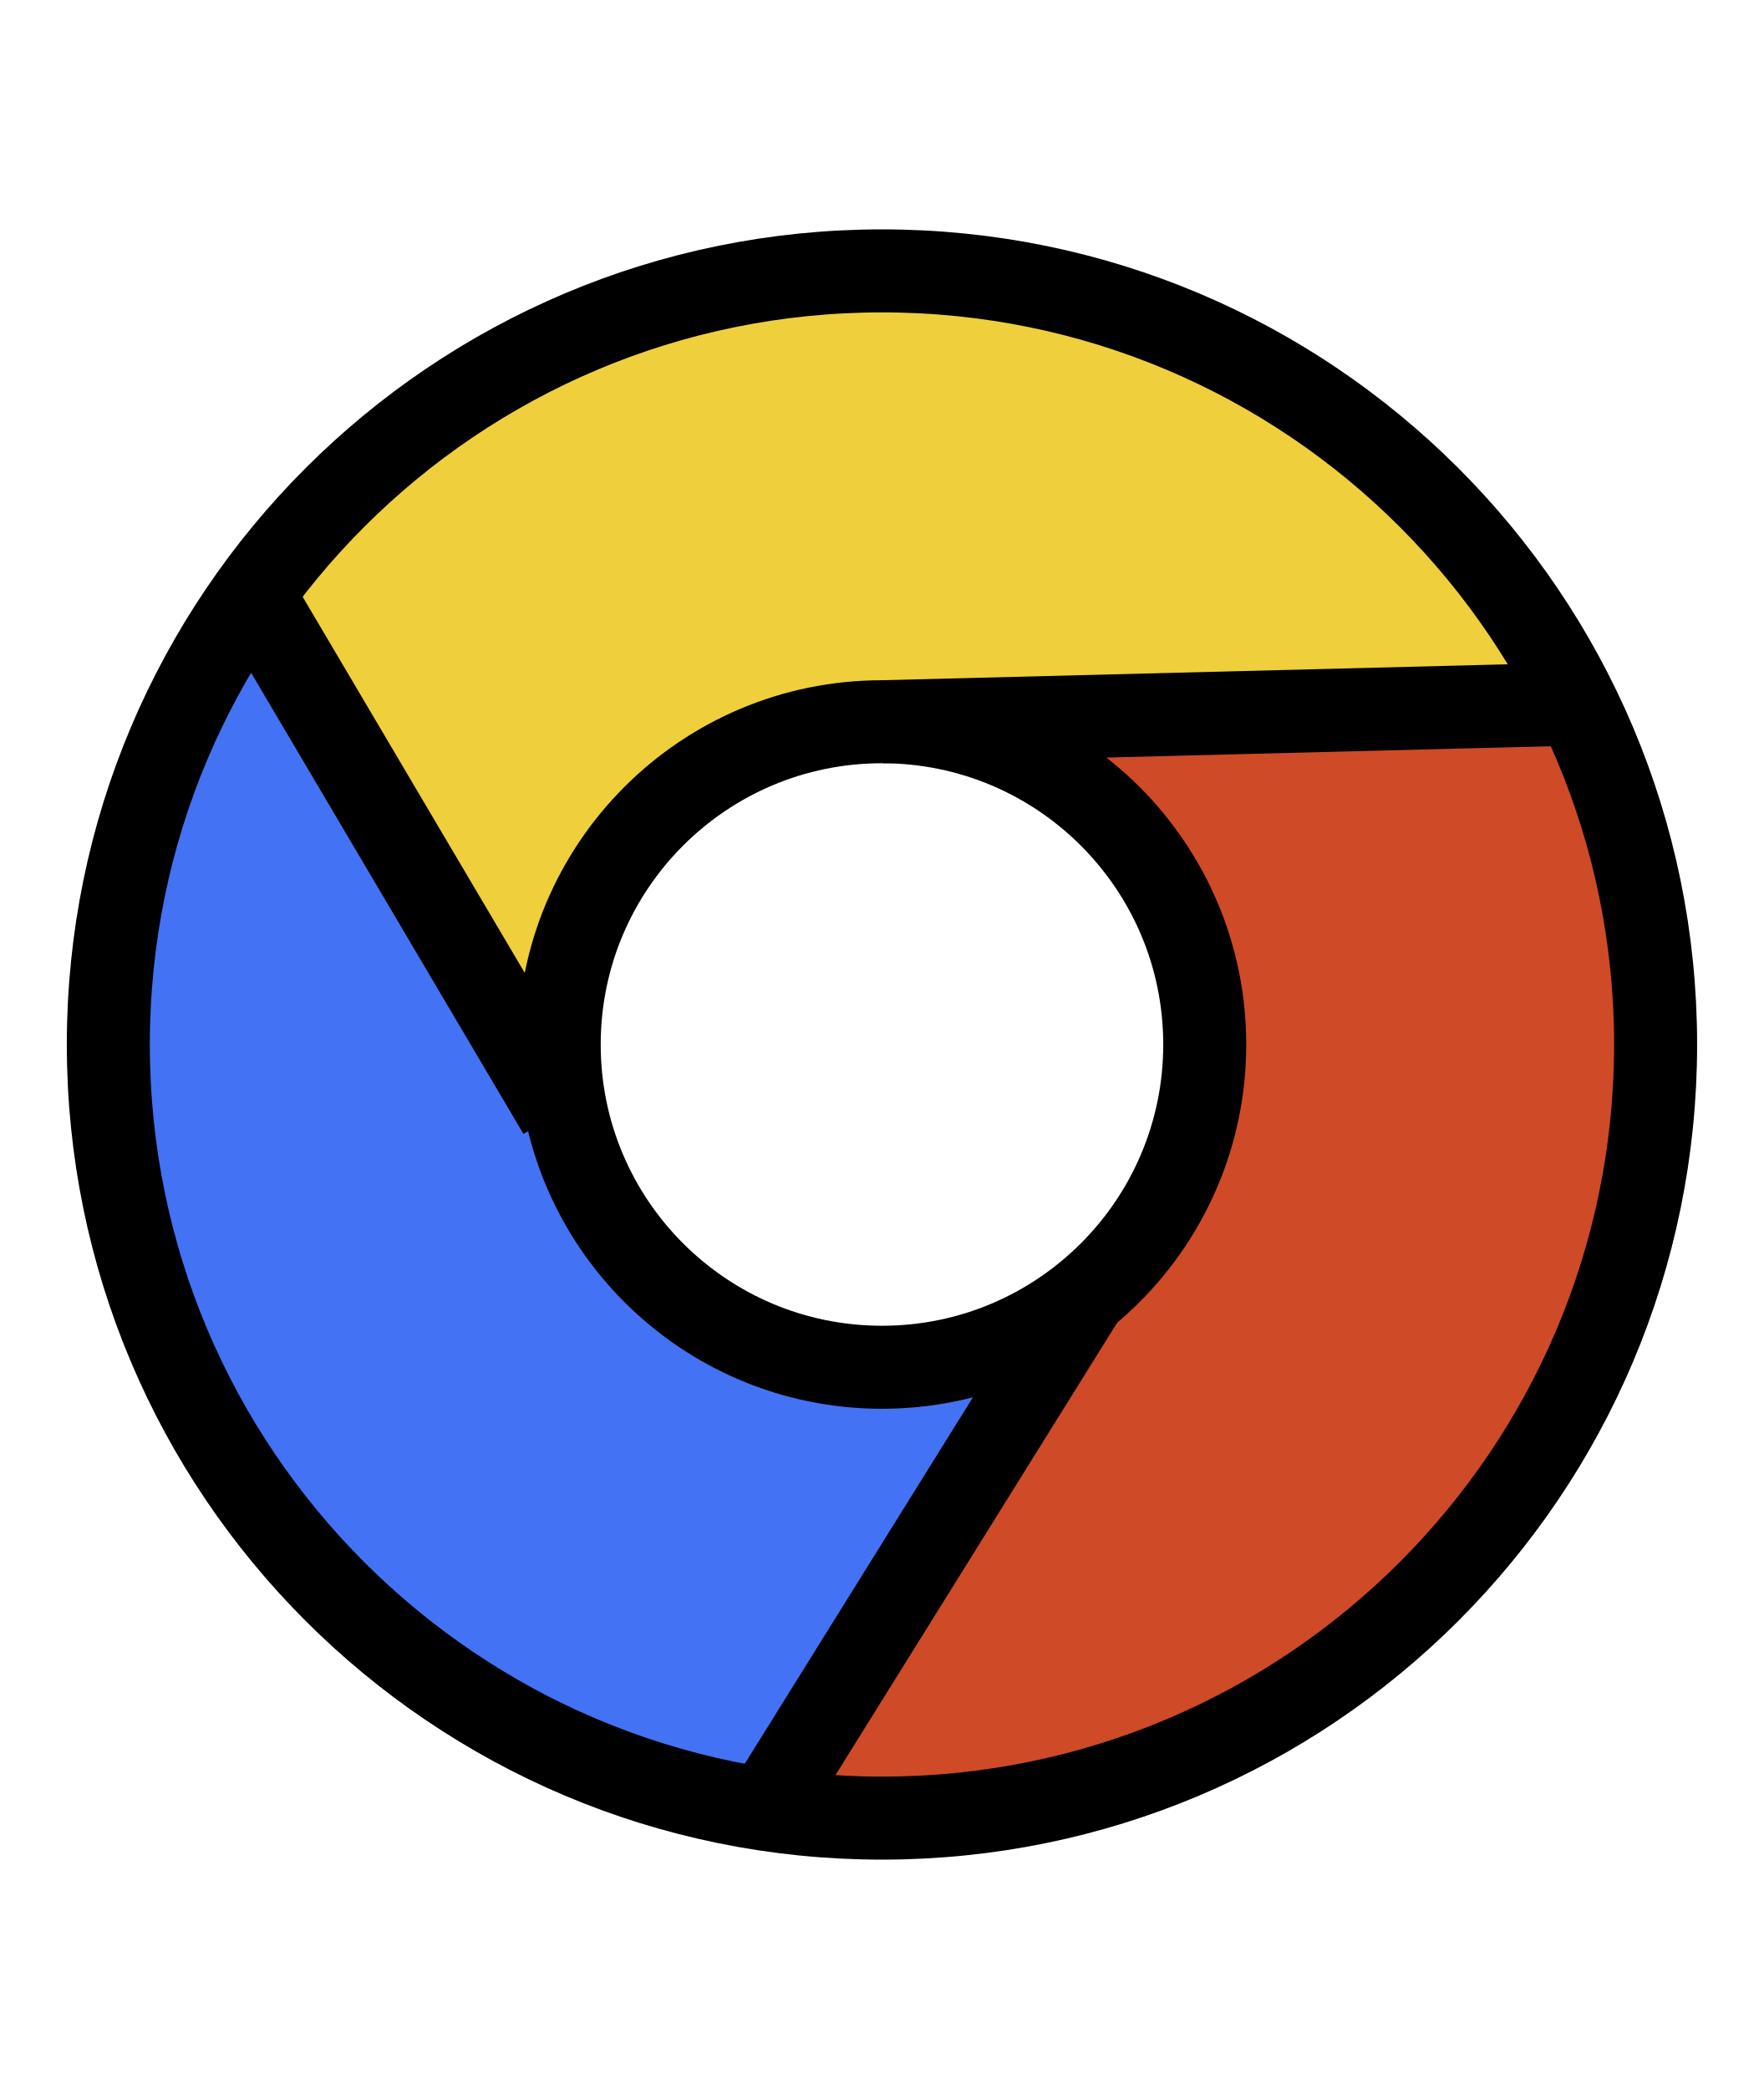
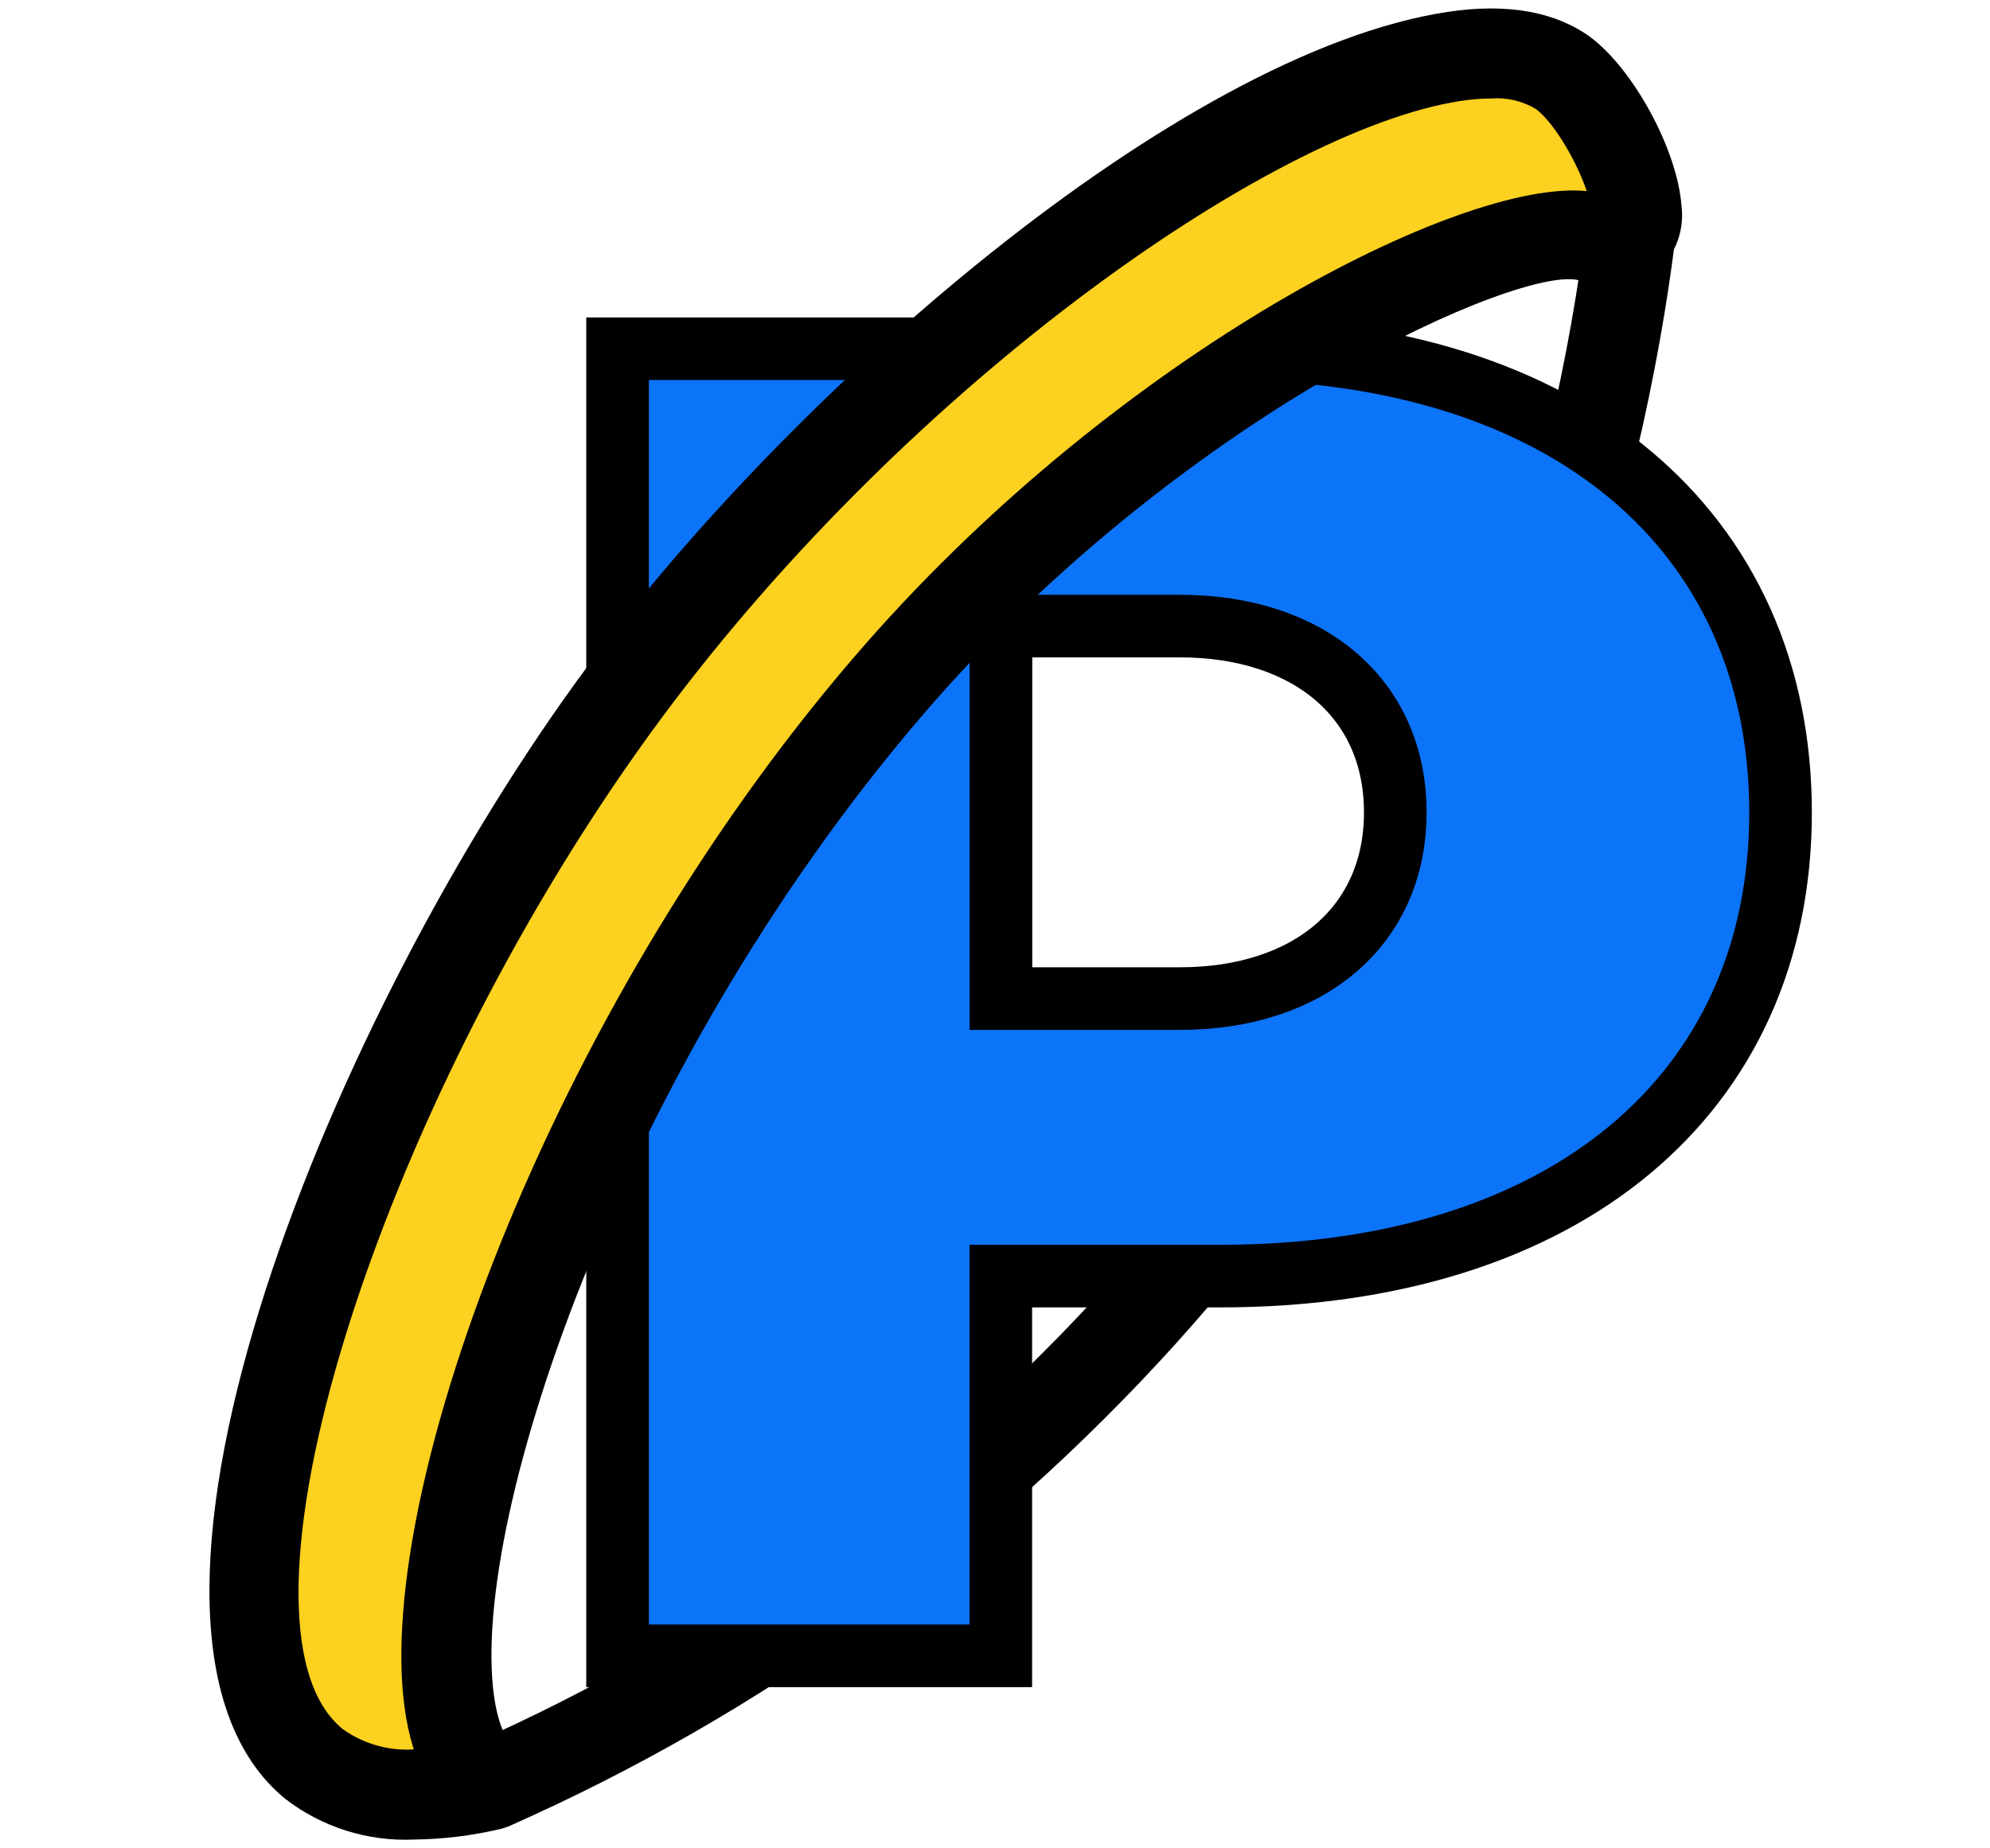
- <svg xmlns="http://www.w3.org/2000/svg" id="Слой_1" data-name="Слой 1" viewBox="0 0 127.5 151">
-   <path d="M54.92,131.42C34.26,127.5,17.32,113,10.8,93.52,2,67.32,16.59,45.4,18.28,42.95L40.42,80.44A28.14,28.14,0,0,0,52.81,96.08c11.68,6.78,23.71,1.86,25.08,1.28Z" fill="#4373f4" />
-   <path d="M54.92,131.42,78.46,93.61c1.3-1.14,8.92-8.05,8.62-18.11-.32-10.92-9.84-21.17-23.33-23.33L114,50.89c9.76,21.19,6.35,45.87-8.56,62.54C86,135.19,57.32,131.75,54.92,131.42Z" fill="#cf4a27" />
-   <path d="M40.42,80.44,18.28,42.95c1.7-2.3,17.83-23.41,45.47-23.37,20.92,0,40.33,12.17,50.23,31.31L63.75,52.17a24.68,24.68,0,0,0-16.11,6.47C38.62,67.13,40.25,79.28,40.42,80.44Z" fill="#efcf3b" />
-   <circle cx="63.75" cy="75.5" r="55.92" fill="none" stroke="#000" stroke-miterlimit="10" stroke-width="6" />
-   <circle cx="63.75" cy="75.5" r="23.33" fill="none" stroke="#000" stroke-miterlimit="10" stroke-width="6" />
-   <line x1="54.92" y1="131.42" x2="78.46" y2="93.61" fill="none" stroke="#000" stroke-miterlimit="10" stroke-width="6" />
-   <line x1="113.98" y1="50.89" x2="63.75" y2="52.17" fill="none" stroke="#000" stroke-miterlimit="10" stroke-width="6" />
-   <line x1="40.42" y1="80.44" x2="18.28" y2="42.95" fill="none" stroke="#000" stroke-miterlimit="10" stroke-width="6" />
+ <svg xmlns="http://www.w3.org/2000/svg" id="Слой_1" data-name="Слой 1" viewBox="0 0 127.12 118.06">
+   <path d="M32.48,116.69l-2.35-5.26A120.55,120.55,0,0,0,70.87,81.95c22.19-24.62,28.58-52.72,30.41-67.28l5.72.72C105.08,30.62,98.39,60,75.15,85.8A126.25,126.25,0,0,1,32.48,116.69Z" />
+   <path d="M39.45,22.28H78.17c21.93,0,35.57,11.66,35.57,29.63S100,81.53,77.93,81.53h-14v24.26H39.45ZM75.37,63.8c8.28,0,13.76-4.67,13.76-11.9S83.65,40,75.37,40H63.94V63.8Z" fill="#0c74f9" stroke="#000" stroke-miterlimit="10" stroke-width="4" />
+   <g>
+     <path d="M104.14,15c1.54-1.56-1.5-8.27-4.27-10.35C91.23-1.8,59.38,17.33,39.19,45.18,21.64,69.4,9.91,104.36,20,112.69c3.07,2.52,7.63,2.18,11.27,1.37C22.92,108.53,33.92,69.82,57.52,43c16.74-19,38.74-29.27,44.08-27.8C101.91,15.26,103.44,15.73,104.14,15Z" fill="#fcd120" />
+     <path d="M26.44,117.53a12.56,12.56,0,0,1-8.23-2.61C5.36,104.35,20.41,66.19,36.86,43.49,50.3,25,75.38,3.35,92.47.76c3.85-.58,6.91,0,9.12,1.61,2.78,2.08,5.55,7.21,5.82,10.75A4.82,4.82,0,0,1,106.19,17h0c-.85.86-2.46,1.73-5.32.91-3.62-1-24.75,8.21-41.18,26.91C40,67.29,30,96.92,31.55,108.3c.23,1.69.73,2.95,1.35,3.35a2.88,2.88,0,0,1-1,5.22A25.44,25.44,0,0,1,26.44,117.53ZM95.31,6.29a13.2,13.2,0,0,0-2,.16C81.12,8.3,57.39,25,41.53,46.87c-17.6,24.29-27.71,57-19.65,63.59a7,7,0,0,0,4.55,1.31h0a15.92,15.92,0,0,1-.59-2.71c-1.9-14.12,9.76-45.51,29.52-68,16.36-18.61,38-29.65,46-28.85-.59-1.76-2-4.29-3.24-5.24A4.8,4.8,0,0,0,95.31,6.29Z" />
+   </g>
</svg>
